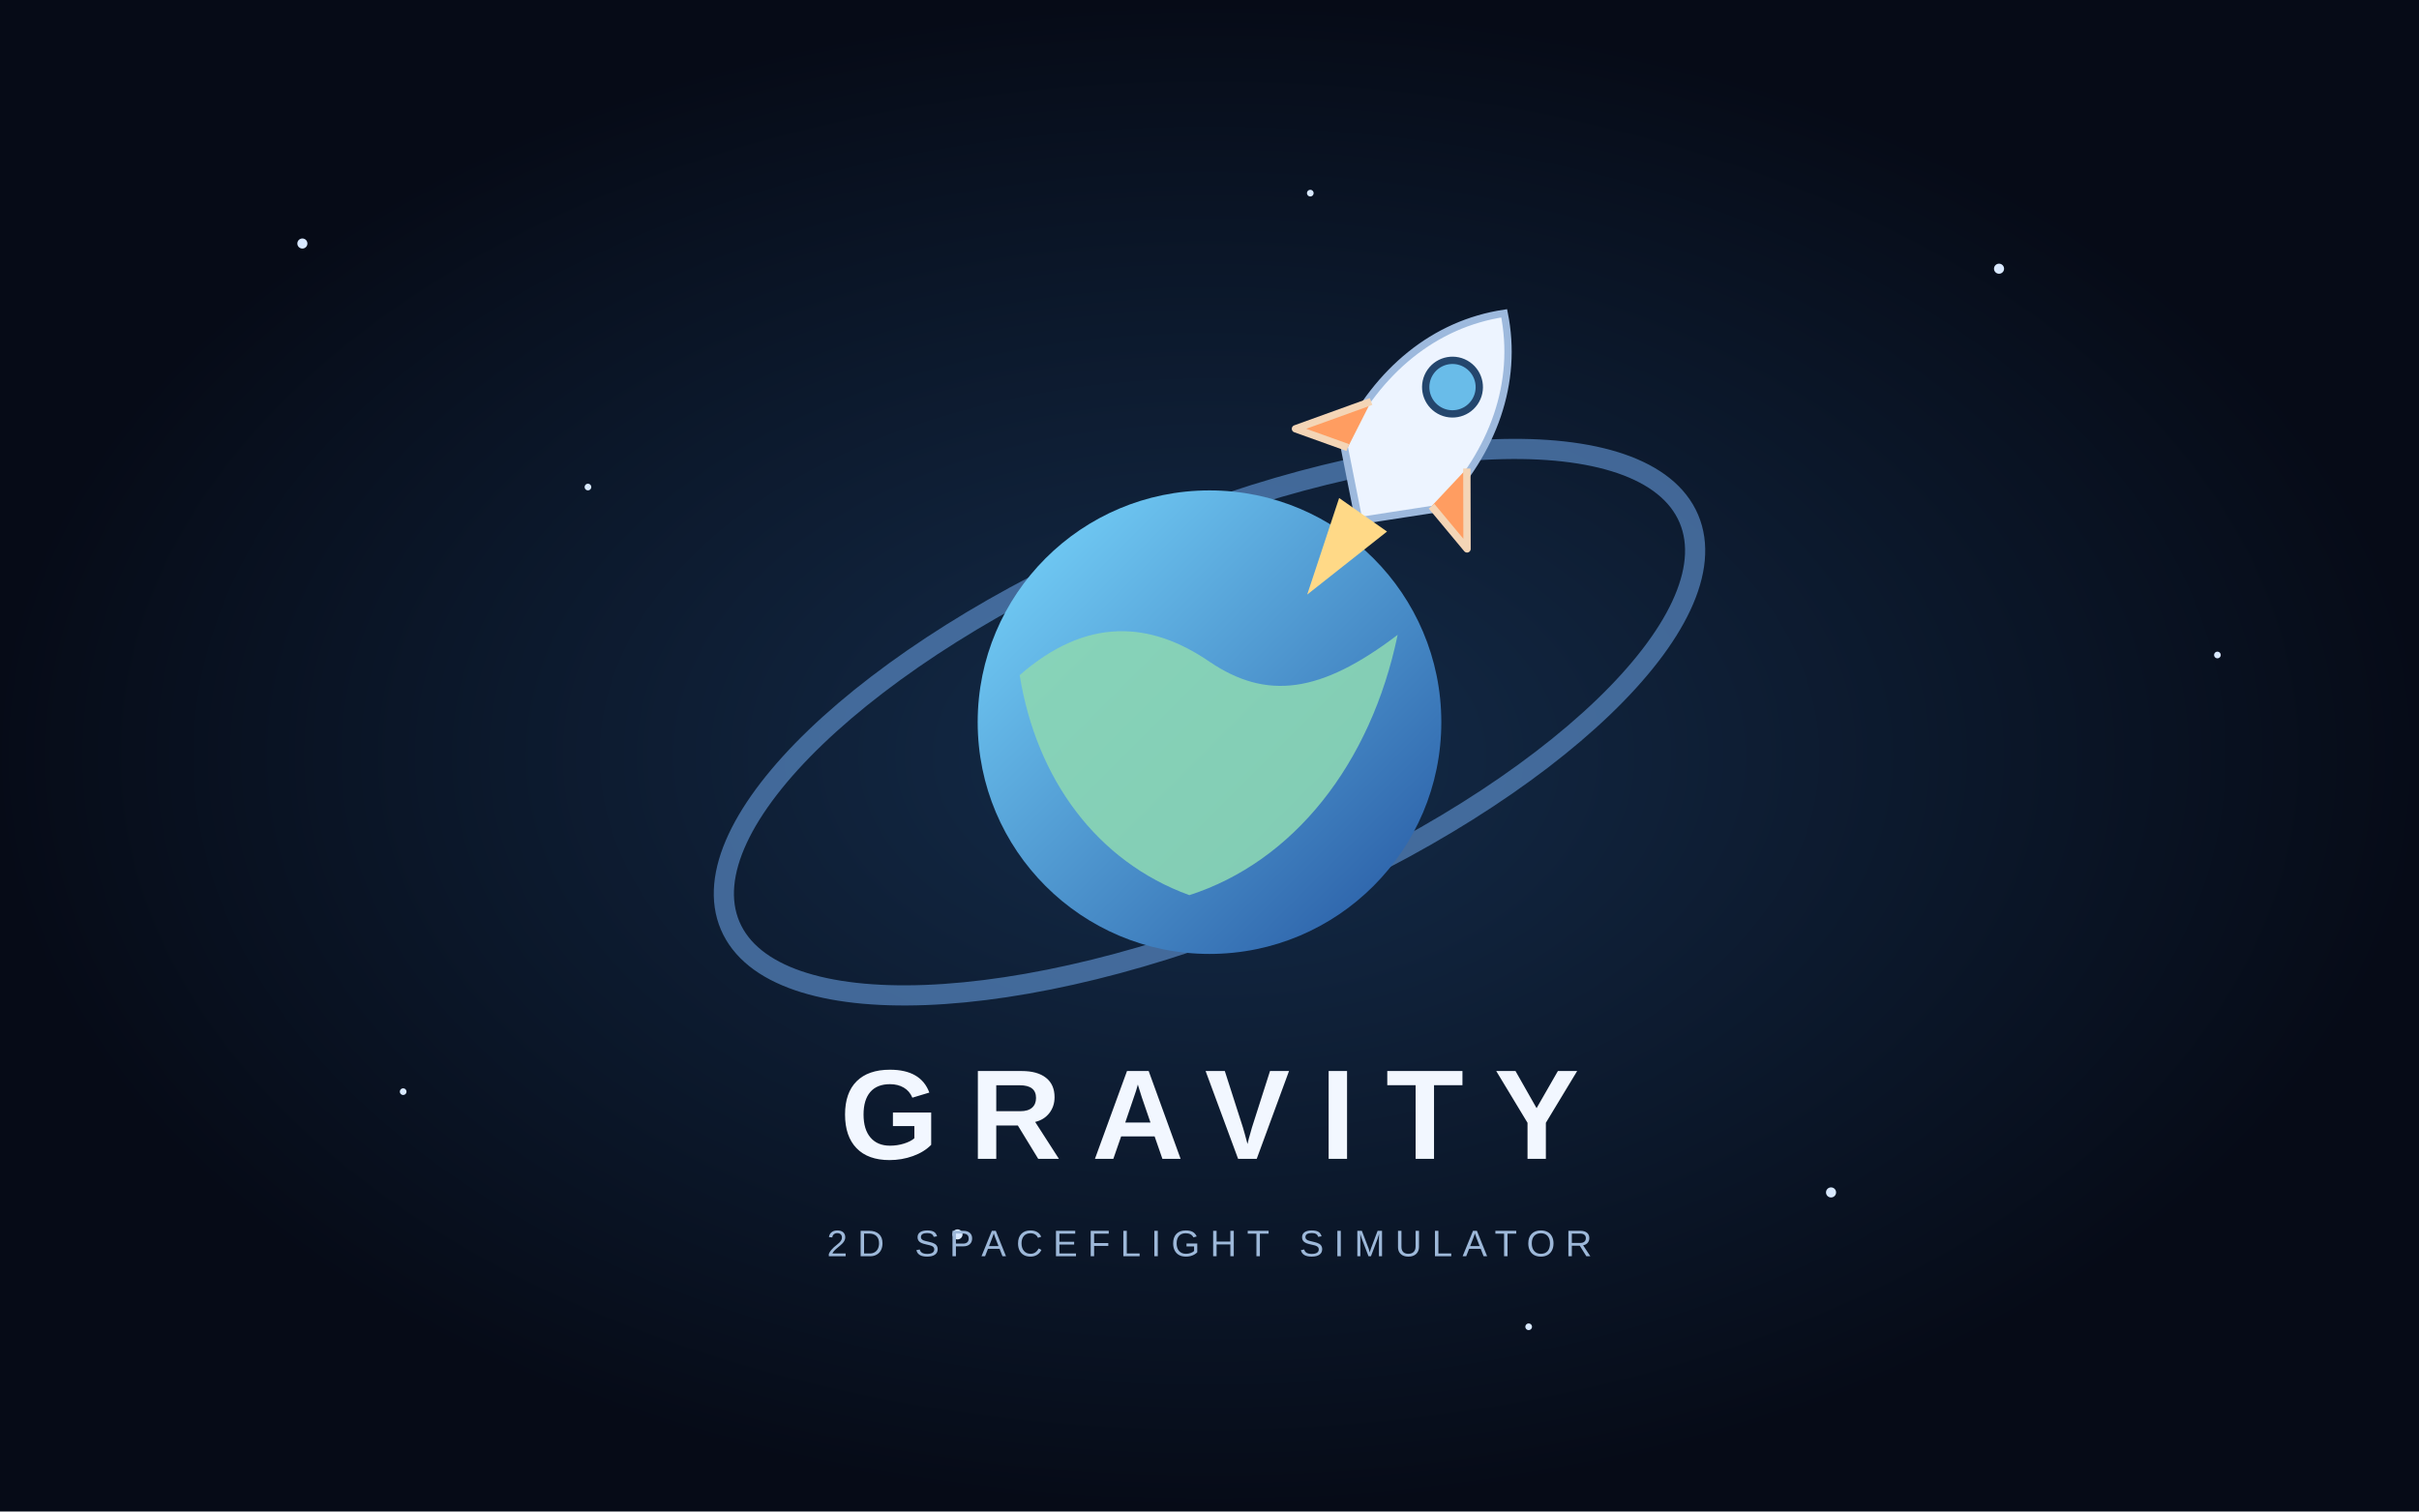
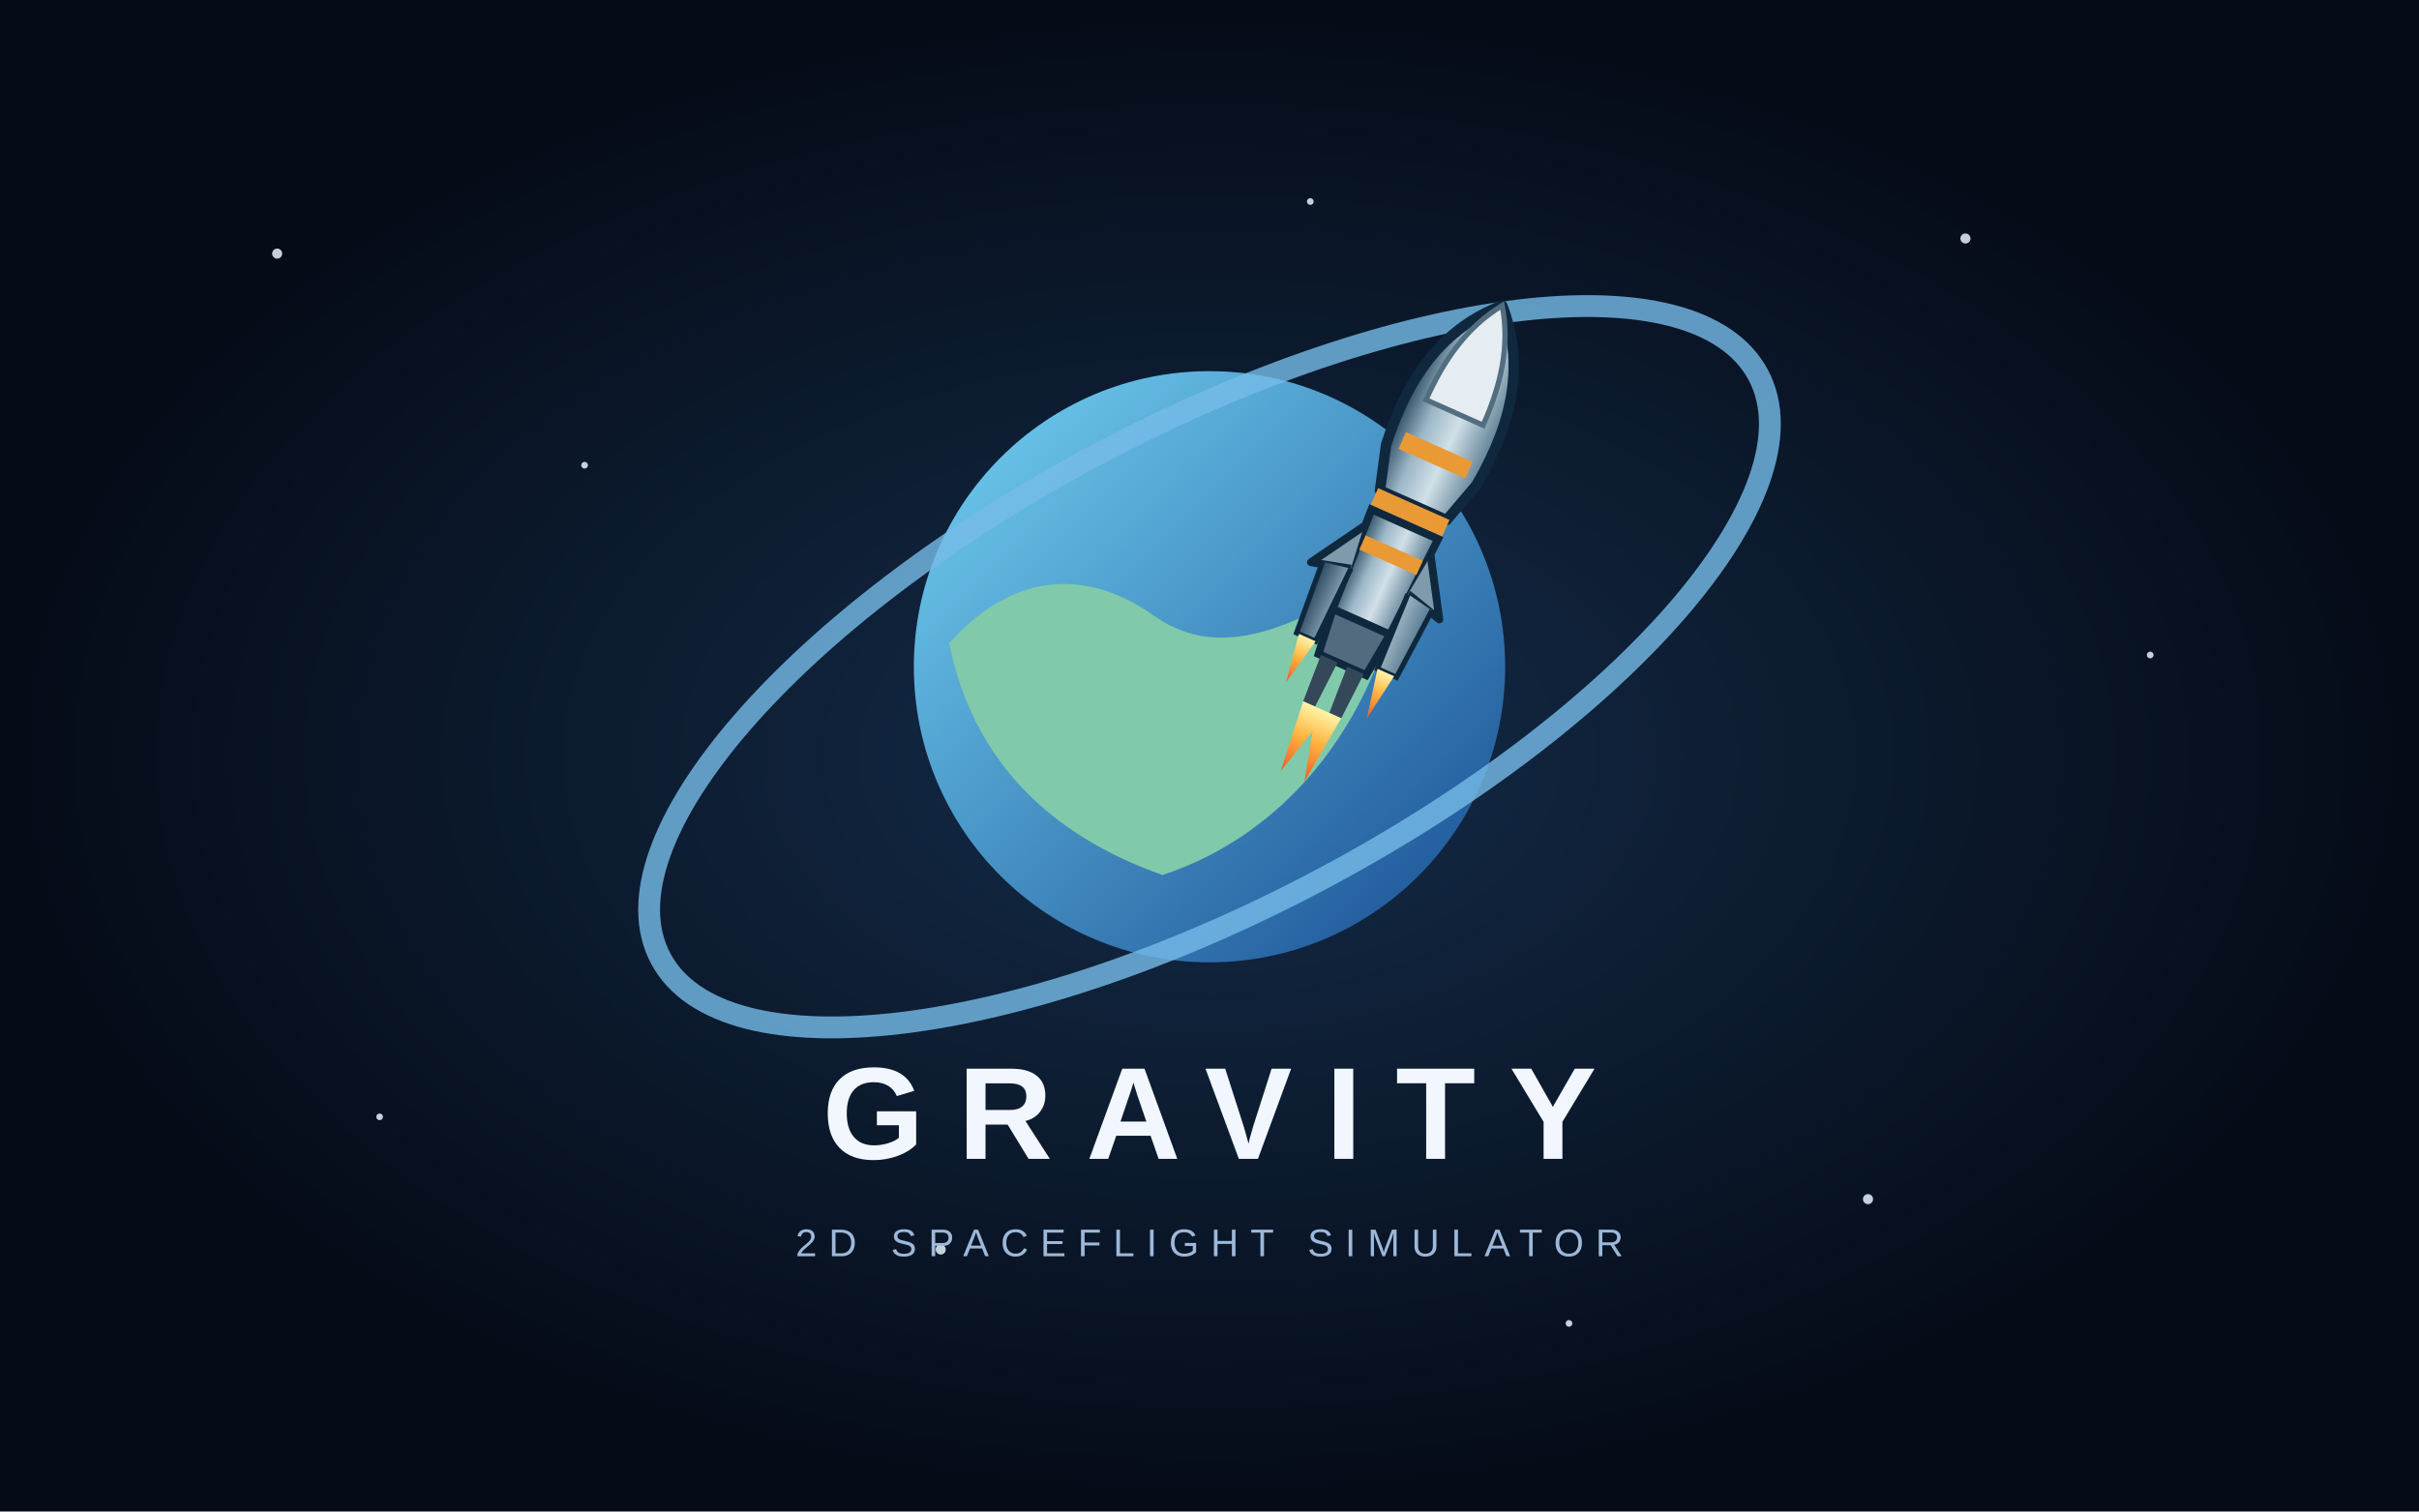
<svg xmlns="http://www.w3.org/2000/svg" width="1440" height="900" viewBox="0 0 1440 900">
  <defs>
-     <radialGradient id="bg">
-       <stop offset="0" stop-color="#142c4a" />
-       <stop offset="1" stop-color="#060b17" />
+     <radialGradient id="space">
+       <stop offset="0" stop-color="#142c49" />
+       <stop offset="1" stop-color="#050b17" />
    </radialGradient>
-     <linearGradient id="world" x1="0" y1="0" x2="1" y2="1">
-       <stop offset="0" stop-color="#7ad9ff" />
-       <stop offset="1" stop-color="#2455a0" />
+     <linearGradient id="planet" x1="0" y1="0" x2="1" y2="1">
+       <stop offset="0" stop-color="#73d3f4" />
+       <stop offset="1" stop-color="#174b91" />
+     </linearGradient>
+     <linearGradient id="hull" x1="0" y1="0" x2="1" y2="0">
+       <stop offset="0" stop-color="#29465d" />
+       <stop offset=".3" stop-color="#9bb7c7" />
+       <stop offset=".58" stop-color="#d2e0e7" />
+       <stop offset="1" stop-color="#587b91" />
+     </linearGradient>
+     <linearGradient id="flame" x1="0" y1="0" x2="0" y2="1">
+       <stop offset="0" stop-color="#fff4a8" />
+       <stop offset=".45" stop-color="#ffb33d" />
+       <stop offset="1" stop-color="#f05a28" />
    </linearGradient>
  </defs>
-   <rect width="1440" height="900" fill="url(#bg)" />
-   <g fill="#d9e9ff">
-     <circle cx="180" cy="145" r="3" />
-     <circle cx="350" cy="290" r="2" />
-     <circle cx="1190" cy="160" r="3" />
-     <circle cx="1320" cy="390" r="2" />
-     <circle cx="240" cy="650" r="2" />
-     <circle cx="1090" cy="710" r="3" />
-     <circle cx="780" cy="115" r="2" />
-     <circle cx="910" cy="790" r="2" />
-     <circle cx="570" cy="735" r="3" />
+   <rect width="1440" height="900" fill="url(#space)" />
+   <g fill="#e7f2ff" opacity=".85">
+     <circle cx="165" cy="151" r="3" />
+     <circle cx="348" cy="277" r="2" />
+     <circle cx="1170" cy="142" r="3" />
+     <circle cx="1280" cy="390" r="2" />
+     <circle cx="226" cy="665" r="2" />
+     <circle cx="1112" cy="714" r="3" />
+     <circle cx="780" cy="120" r="2" />
+     <circle cx="934" cy="788" r="2" />
+     <circle cx="560" cy="744" r="3" />
  </g>
-   <ellipse cx="720" cy="430" rx="310" ry="118" transform="rotate(-23 720 430)" fill="none" stroke="#5d91ce" stroke-width="12" opacity=".65" />
-   <circle cx="720" cy="430" r="138" fill="url(#world)" />
-   <path d="M607 402c40-35 78-32 113-8 34 23 66 19 112-16-16 77-62 135-124 155-55-20-91-69-101-131z" fill="#8bd6b4" opacity=".9" />
-   <g transform="translate(858 240) rotate(35) scale(1.45)">
-     <path d="M0-45c21 20 29 49 24 81L0 59-24 36c-5-32 3-61 24-81z" fill="#edf4ff" stroke="#9db9dd" stroke-width="3" />
-     <circle cy="-8" r="11" fill="#69bce9" stroke="#24466d" stroke-width="3" />
-     <path d="M-24 16-43 43-21 37M24 16 43 43 21 37" fill="#ff9d61" stroke="#f4d5b6" stroke-width="3" stroke-linejoin="round" />
-     <path d="M-12 56 0 96 12 56z" fill="#ffd987" />
+   <circle cx="720" cy="397" r="176" fill="url(#planet)" />
+   <path d="M565 383c42-47 87-41 121-17 35 25 76 17 151-35-14 95-69 165-145 190-68-24-113-69-127-138z" fill="#80c9aa" />
+   <ellipse cx="720" cy="397" rx="370" ry="143" transform="rotate(-28 720 397)" fill="none" stroke="#75bce9" stroke-width="13" opacity=".8" />
+   <g transform="translate(835 315) rotate(24) scale(1.55)">
+     <path d="M0-94c17 17 22 39 19 67L14-10H-14L-19-27c-3-28 2-50 19-67z" fill="url(#hull)" stroke="#10283e" stroke-width="4" stroke-linejoin="round" />
+     <path d="M0-94c9 13 12 28 12 45H-12c0-17 3-32 12-45z" fill="#e5edf2" stroke="#526d80" stroke-width="2" />
+     <path d="M-14-31H14M-15-7H15" stroke="#e99a35" stroke-width="7" />
+     <path d="M-14-2H14L12 40H-12z" fill="url(#hull)" stroke="#10283e" stroke-width="3" />
+     <path d="M-12 11H12" stroke="#e99a35" stroke-width="6" />
+     <path d="M-12 39H12L10 57H-10z" fill="#526b7e" stroke="#10283e" stroke-width="3" />
+     <path d="M-9 57H-2L-3 76H-8zM2 57H9L8 76H3z" fill="#34485a" />
+     <path d="M-8 76L-5 104 0 85 5 104 8 76z" fill="url(#flame)" />
+     <path d="M-14 5L-27 26-12 22M14 5L27 26 12 22" fill="#7f9aaa" stroke="#10283e" stroke-width="3" stroke-linejoin="round" />
+     <path d="M-23 24L-21 53-13 53-12 22M23 24L21 53 13 53 12 22" fill="url(#hull)" stroke="#10283e" stroke-width="2" />
+     <path d="M-20 53L-17 72-13 53M20 53L17 72 13 53" fill="url(#flame)" />
  </g>
-   <text x="720" y="690" fill="#f2f7ff" font-family="Arial, sans-serif" font-size="76" font-weight="700" letter-spacing="18" text-anchor="middle">GRAVITY</text>
-   <text x="720" y="748" fill="#9db8d9" font-family="Arial, sans-serif" font-size="22" letter-spacing="6" text-anchor="middle">2D SPACEFLIGHT SIMULATOR</text>
+   <text x="720" y="690" fill="#f2f7ff" font-family="Arial, sans-serif" font-size="78" font-weight="700" letter-spacing="20" text-anchor="middle">GRAVITY</text>
+   <text x="720" y="748" fill="#9db8d9" font-family="Arial, sans-serif" font-size="23" letter-spacing="7" text-anchor="middle">2D SPACEFLIGHT SIMULATOR</text>
</svg>
